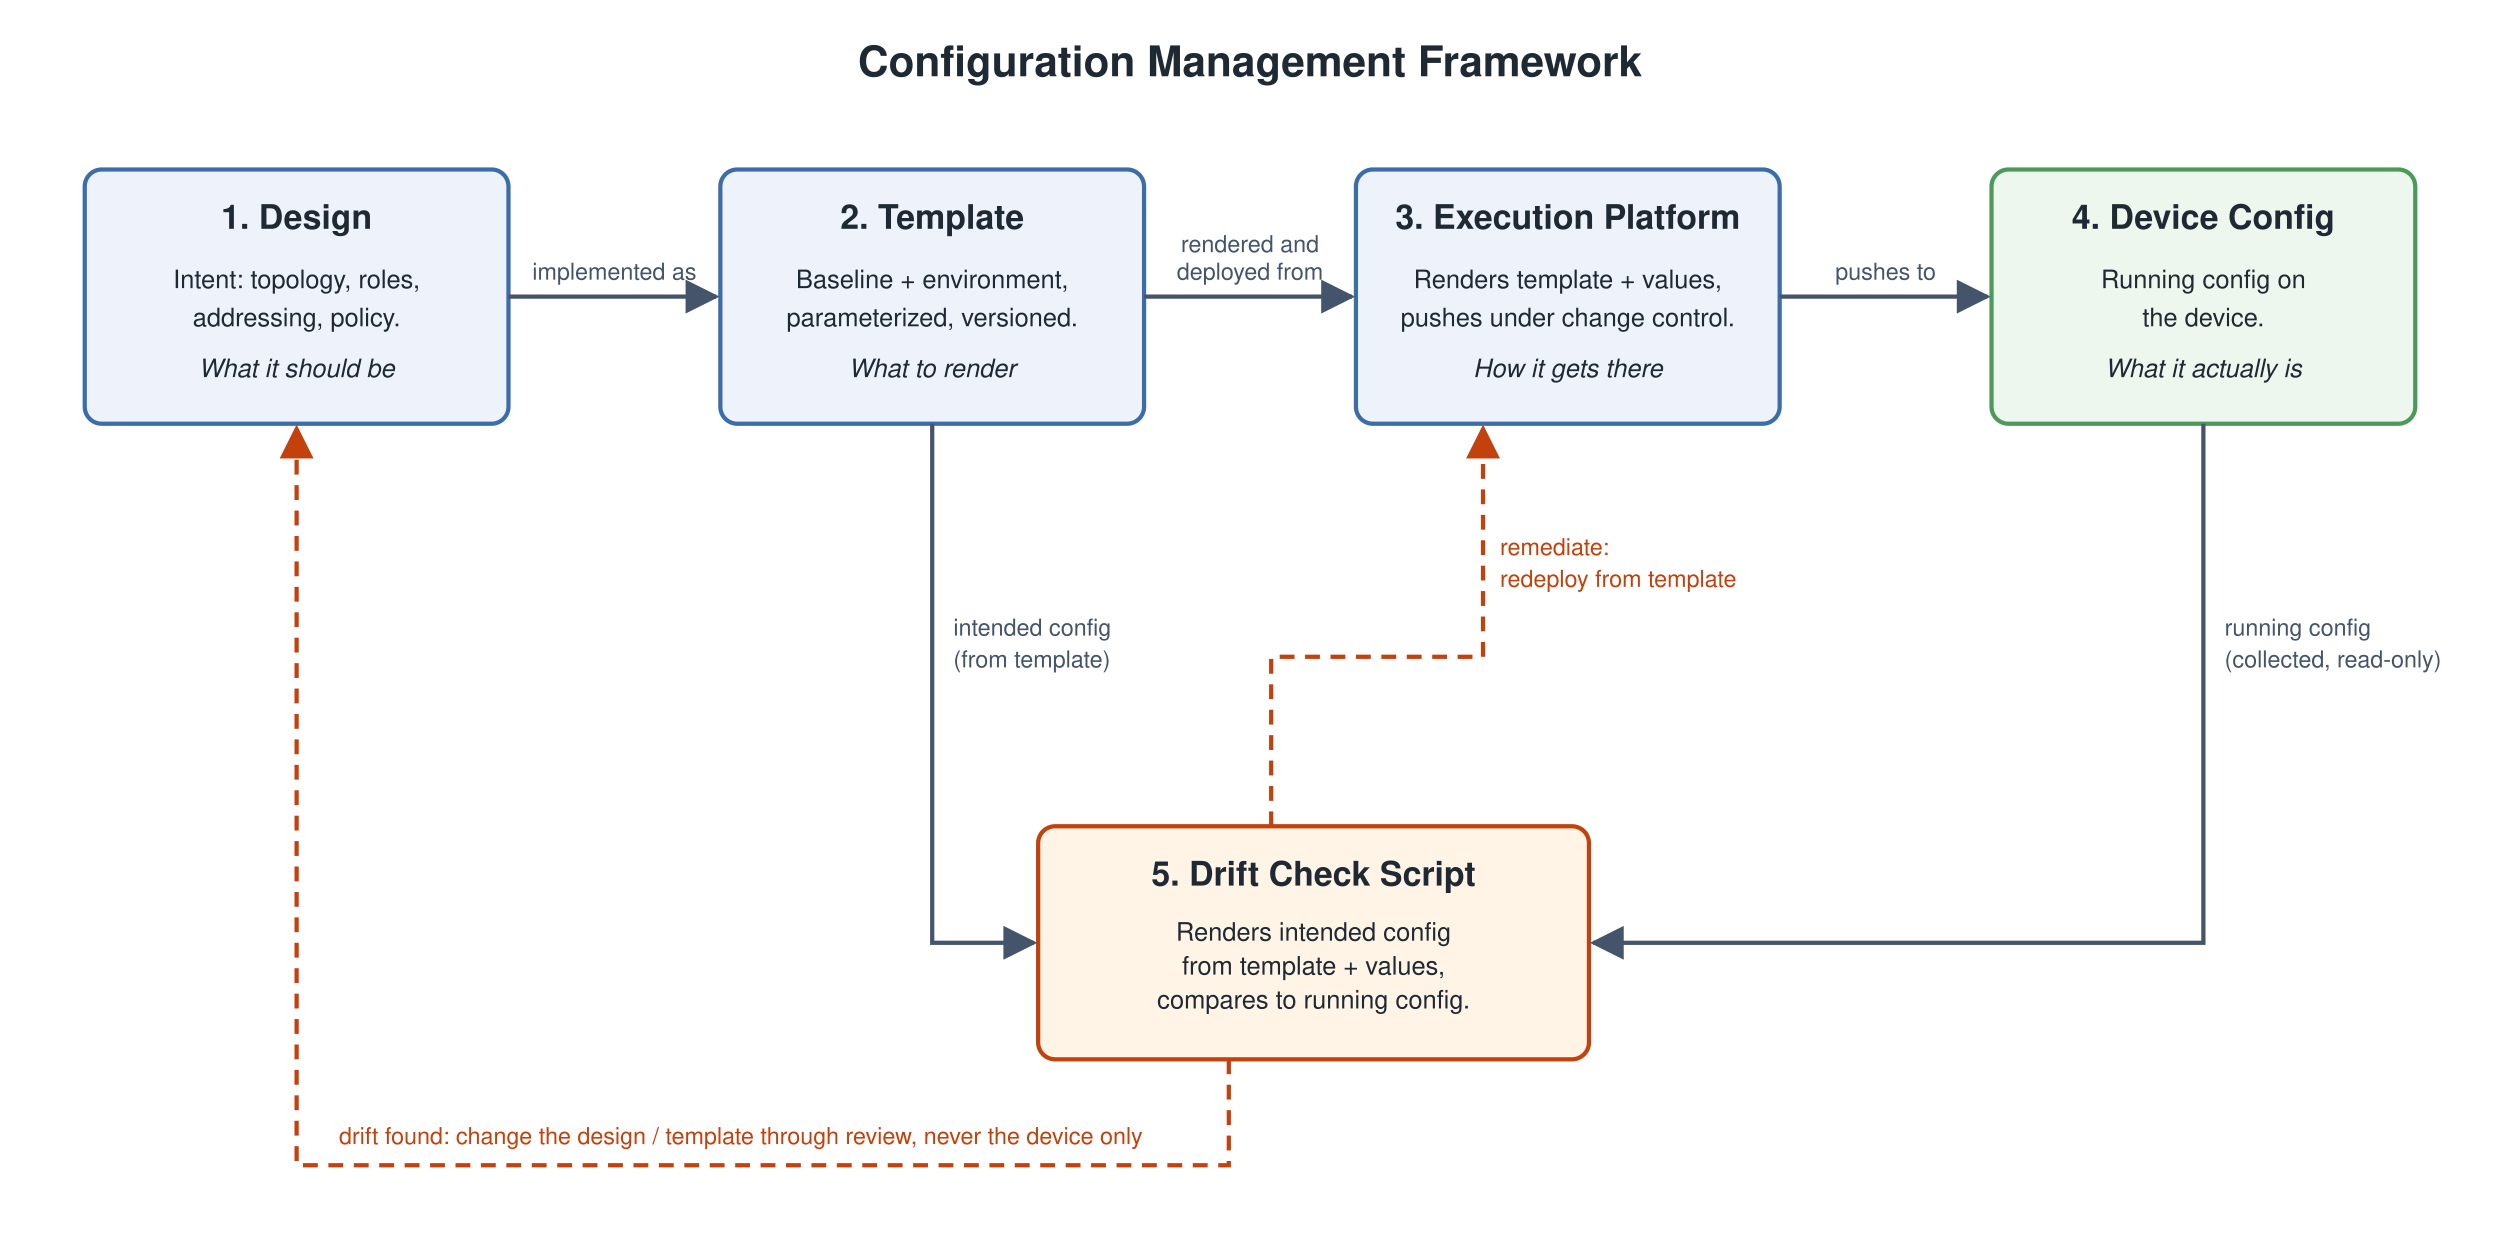
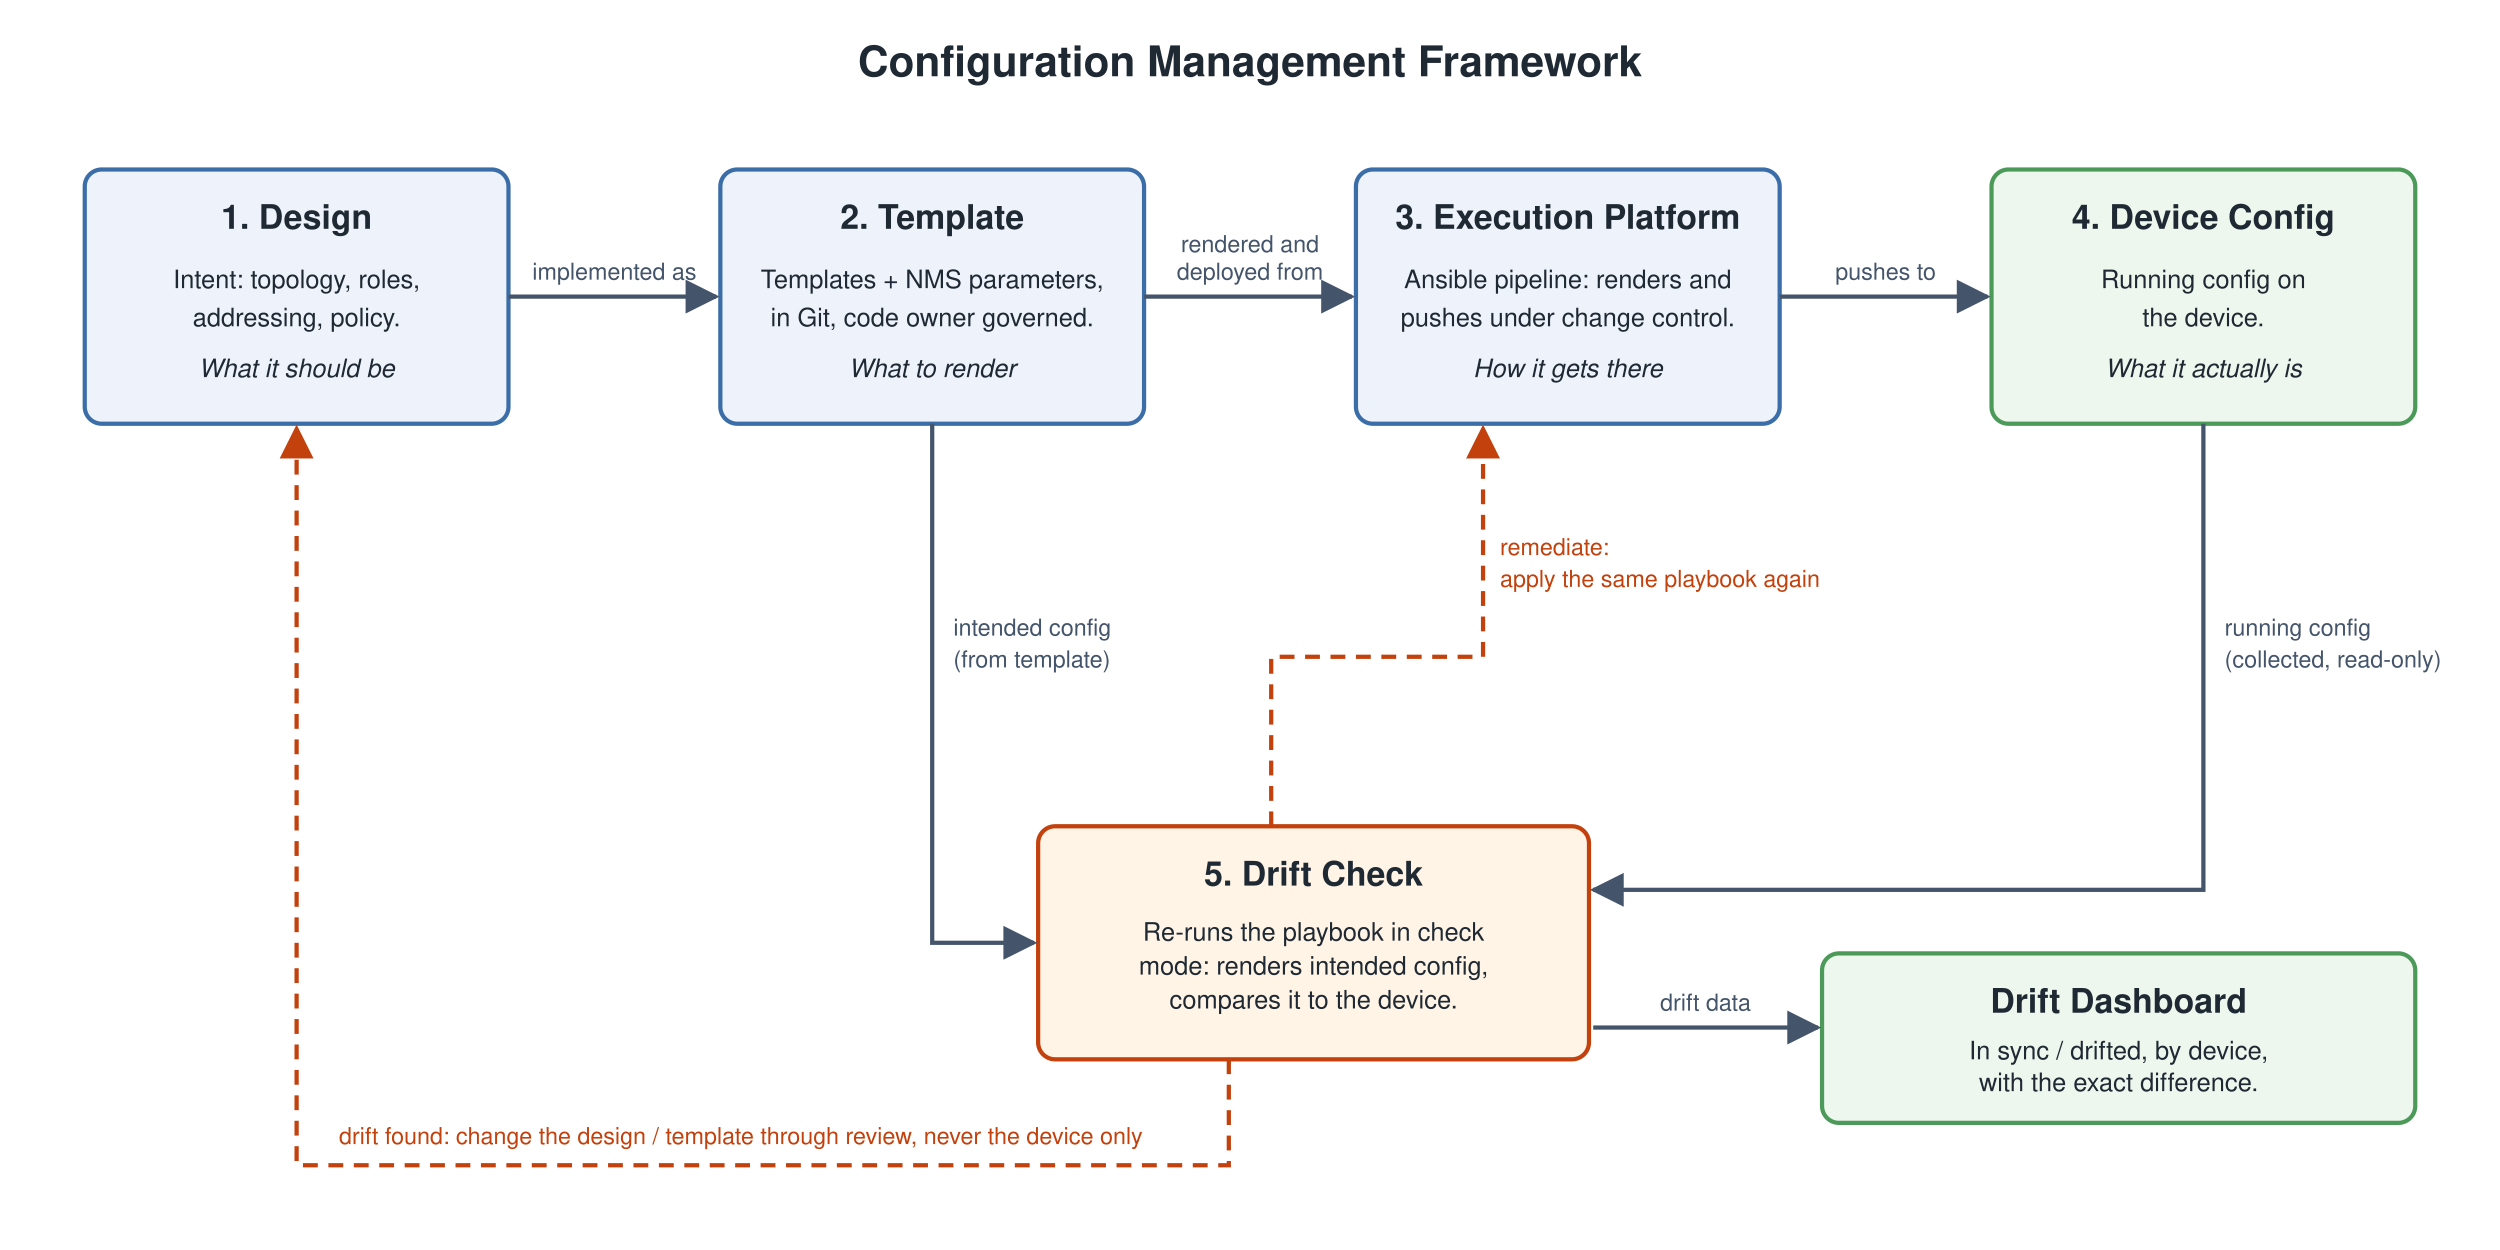
<svg xmlns="http://www.w3.org/2000/svg" viewBox="0 0 1180 590" width="1180" height="590" font-family="Helvetica, Arial, sans-serif">
  <defs>
    <marker id="a" viewBox="0 0 10 10" refX="9" refY="5" markerWidth="8" markerHeight="8" orient="auto-start-reverse">
      <path d="M0,0 L10,5 L0,10 z" fill="#44546a" />
    </marker>
    <marker id="d" viewBox="0 0 10 10" refX="9" refY="5" markerWidth="8" markerHeight="8" orient="auto-start-reverse">
      <path d="M0,0 L10,5 L0,10 z" fill="#c2410c" />
    </marker>
  </defs>
  <rect width="1180" height="590" fill="#ffffff" />
  <text x="590" y="36" text-anchor="middle" font-size="20" font-weight="700" fill="#1f2933">Configuration Management Framework</text>
  <g stroke-width="2">
    <rect x="40" y="80" width="200" height="120" rx="8" fill="#eef3fb" stroke="#3b6ea8" />
    <rect x="340" y="80" width="200" height="120" rx="8" fill="#eef3fb" stroke="#3b6ea8" />
    <rect x="640" y="80" width="200" height="120" rx="8" fill="#eef3fb" stroke="#3b6ea8" />
    <rect x="940" y="80" width="200" height="120" rx="8" fill="#eef7ee" stroke="#4c9a5a" />
  </g>
  <g fill="#1f2933" text-anchor="middle">
    <text x="140" y="108" font-size="16" font-weight="700">1. Design</text>
    <text x="140" y="136" font-size="12">Intent: topology, roles,</text>
    <text x="140" y="154" font-size="12">addressing, policy.</text>
    <text x="140" y="178" font-size="12" font-style="italic">What it should be</text>
    <text x="440" y="108" font-size="16" font-weight="700">2. Template</text>
-     <text x="440" y="136" font-size="12">Baseline + environment,</text>
-     <text x="440" y="154" font-size="12">parameterized, versioned.</text>
+     <text x="440" y="136" font-size="12">Templates + NMS parameters,</text>
+     <text x="440" y="154" font-size="12">in Git, code owner governed.</text>
    <text x="440" y="178" font-size="12" font-style="italic">What to render</text>
    <text x="740" y="108" font-size="16" font-weight="700">3. Execution Platform</text>
-     <text x="740" y="136" font-size="12">Renders template + values,</text>
+     <text x="740" y="136" font-size="12">Ansible pipeline: renders and</text>
    <text x="740" y="154" font-size="12">pushes under change control.</text>
    <text x="740" y="178" font-size="12" font-style="italic">How it gets there</text>
    <text x="1040" y="108" font-size="16" font-weight="700">4. Device Config</text>
    <text x="1040" y="136" font-size="12">Running config on</text>
    <text x="1040" y="154" font-size="12">the device.</text>
    <text x="1040" y="178" font-size="12" font-style="italic">What it actually is</text>
  </g>
  <g stroke="#44546a" stroke-width="2" fill="none" marker-end="url(#a)">
    <path d="M240,140 H338" />
    <path d="M540,140 H638" />
    <path d="M840,140 H938" />
  </g>
  <g fill="#44546a" font-size="11" text-anchor="middle">
    <text x="290" y="132">implemented as</text>
    <text x="590" y="119">rendered and</text>
    <text x="590" y="132">deployed from</text>
    <text x="890" y="132">pushes to</text>
  </g>
  <rect x="490" y="390" width="260" height="110" rx="8" fill="#fff4e5" stroke="#c2410c" stroke-width="2" />
  <g fill="#1f2933" text-anchor="middle">
-     <text x="620" y="418" font-size="16" font-weight="700">5. Drift Check Script</text>
-     <text x="620" y="444" font-size="12">Renders intended config</text>
-     <text x="620" y="460" font-size="12">from template + values,</text>
-     <text x="620" y="476" font-size="12">compares to running config.</text>
+     <text x="620" y="418" font-size="16" font-weight="700">5. Drift Check</text>
+     <text x="620" y="444" font-size="12">Re-runs the playbook in check</text>
+     <text x="620" y="460" font-size="12">mode: renders intended config,</text>
+     <text x="620" y="476" font-size="12">compares it to the device.</text>
  </g>
  <g stroke="#44546a" stroke-width="2" fill="none" marker-end="url(#a)">
    <path d="M440,200 V445 H488" />
-     <path d="M1040,200 V445 H752" />
+     <path d="M1040,200 V420 H752" />
  </g>
  <g fill="#44546a" font-size="11">
    <text x="450" y="300">intended config</text>
    <text x="450" y="315">(from template)</text>
    <text x="1050" y="300">running config</text>
    <text x="1050" y="315">(collected, read-only)</text>
  </g>
+   <rect x="860" y="450" width="280" height="80" rx="8" fill="#eef7ee" stroke="#4c9a5a" stroke-width="2" />
+   <g fill="#1f2933" text-anchor="middle">
+     <text x="1000" y="478" font-size="16" font-weight="700">Drift Dashboard</text>
+     <text x="1000" y="500" font-size="12">In sync / drifted, by device,</text>
+     <text x="1000" y="515" font-size="12">with the exact difference.</text>
+   </g>
+   <path d="M752,485 H858" stroke="#44546a" stroke-width="2" fill="none" marker-end="url(#a)" />
+   <text x="805" y="477" font-size="11" fill="#44546a" text-anchor="middle">drift data</text>
  <g stroke="#c2410c" stroke-width="2" stroke-dasharray="7 5" fill="none" marker-end="url(#d)">
    <path d="M600,390 V310 H700 V202" />
    <path d="M580,500 V550 H140 V202" />
  </g>
  <g fill="#c2410c" font-size="11">
    <text x="708" y="262">remediate:</text>
-     <text x="708" y="277">redeploy from template</text>
+     <text x="708" y="277">apply the same playbook again</text>
    <text x="160" y="540">drift found: change the design / template through review, never the device only</text>
  </g>
</svg>
